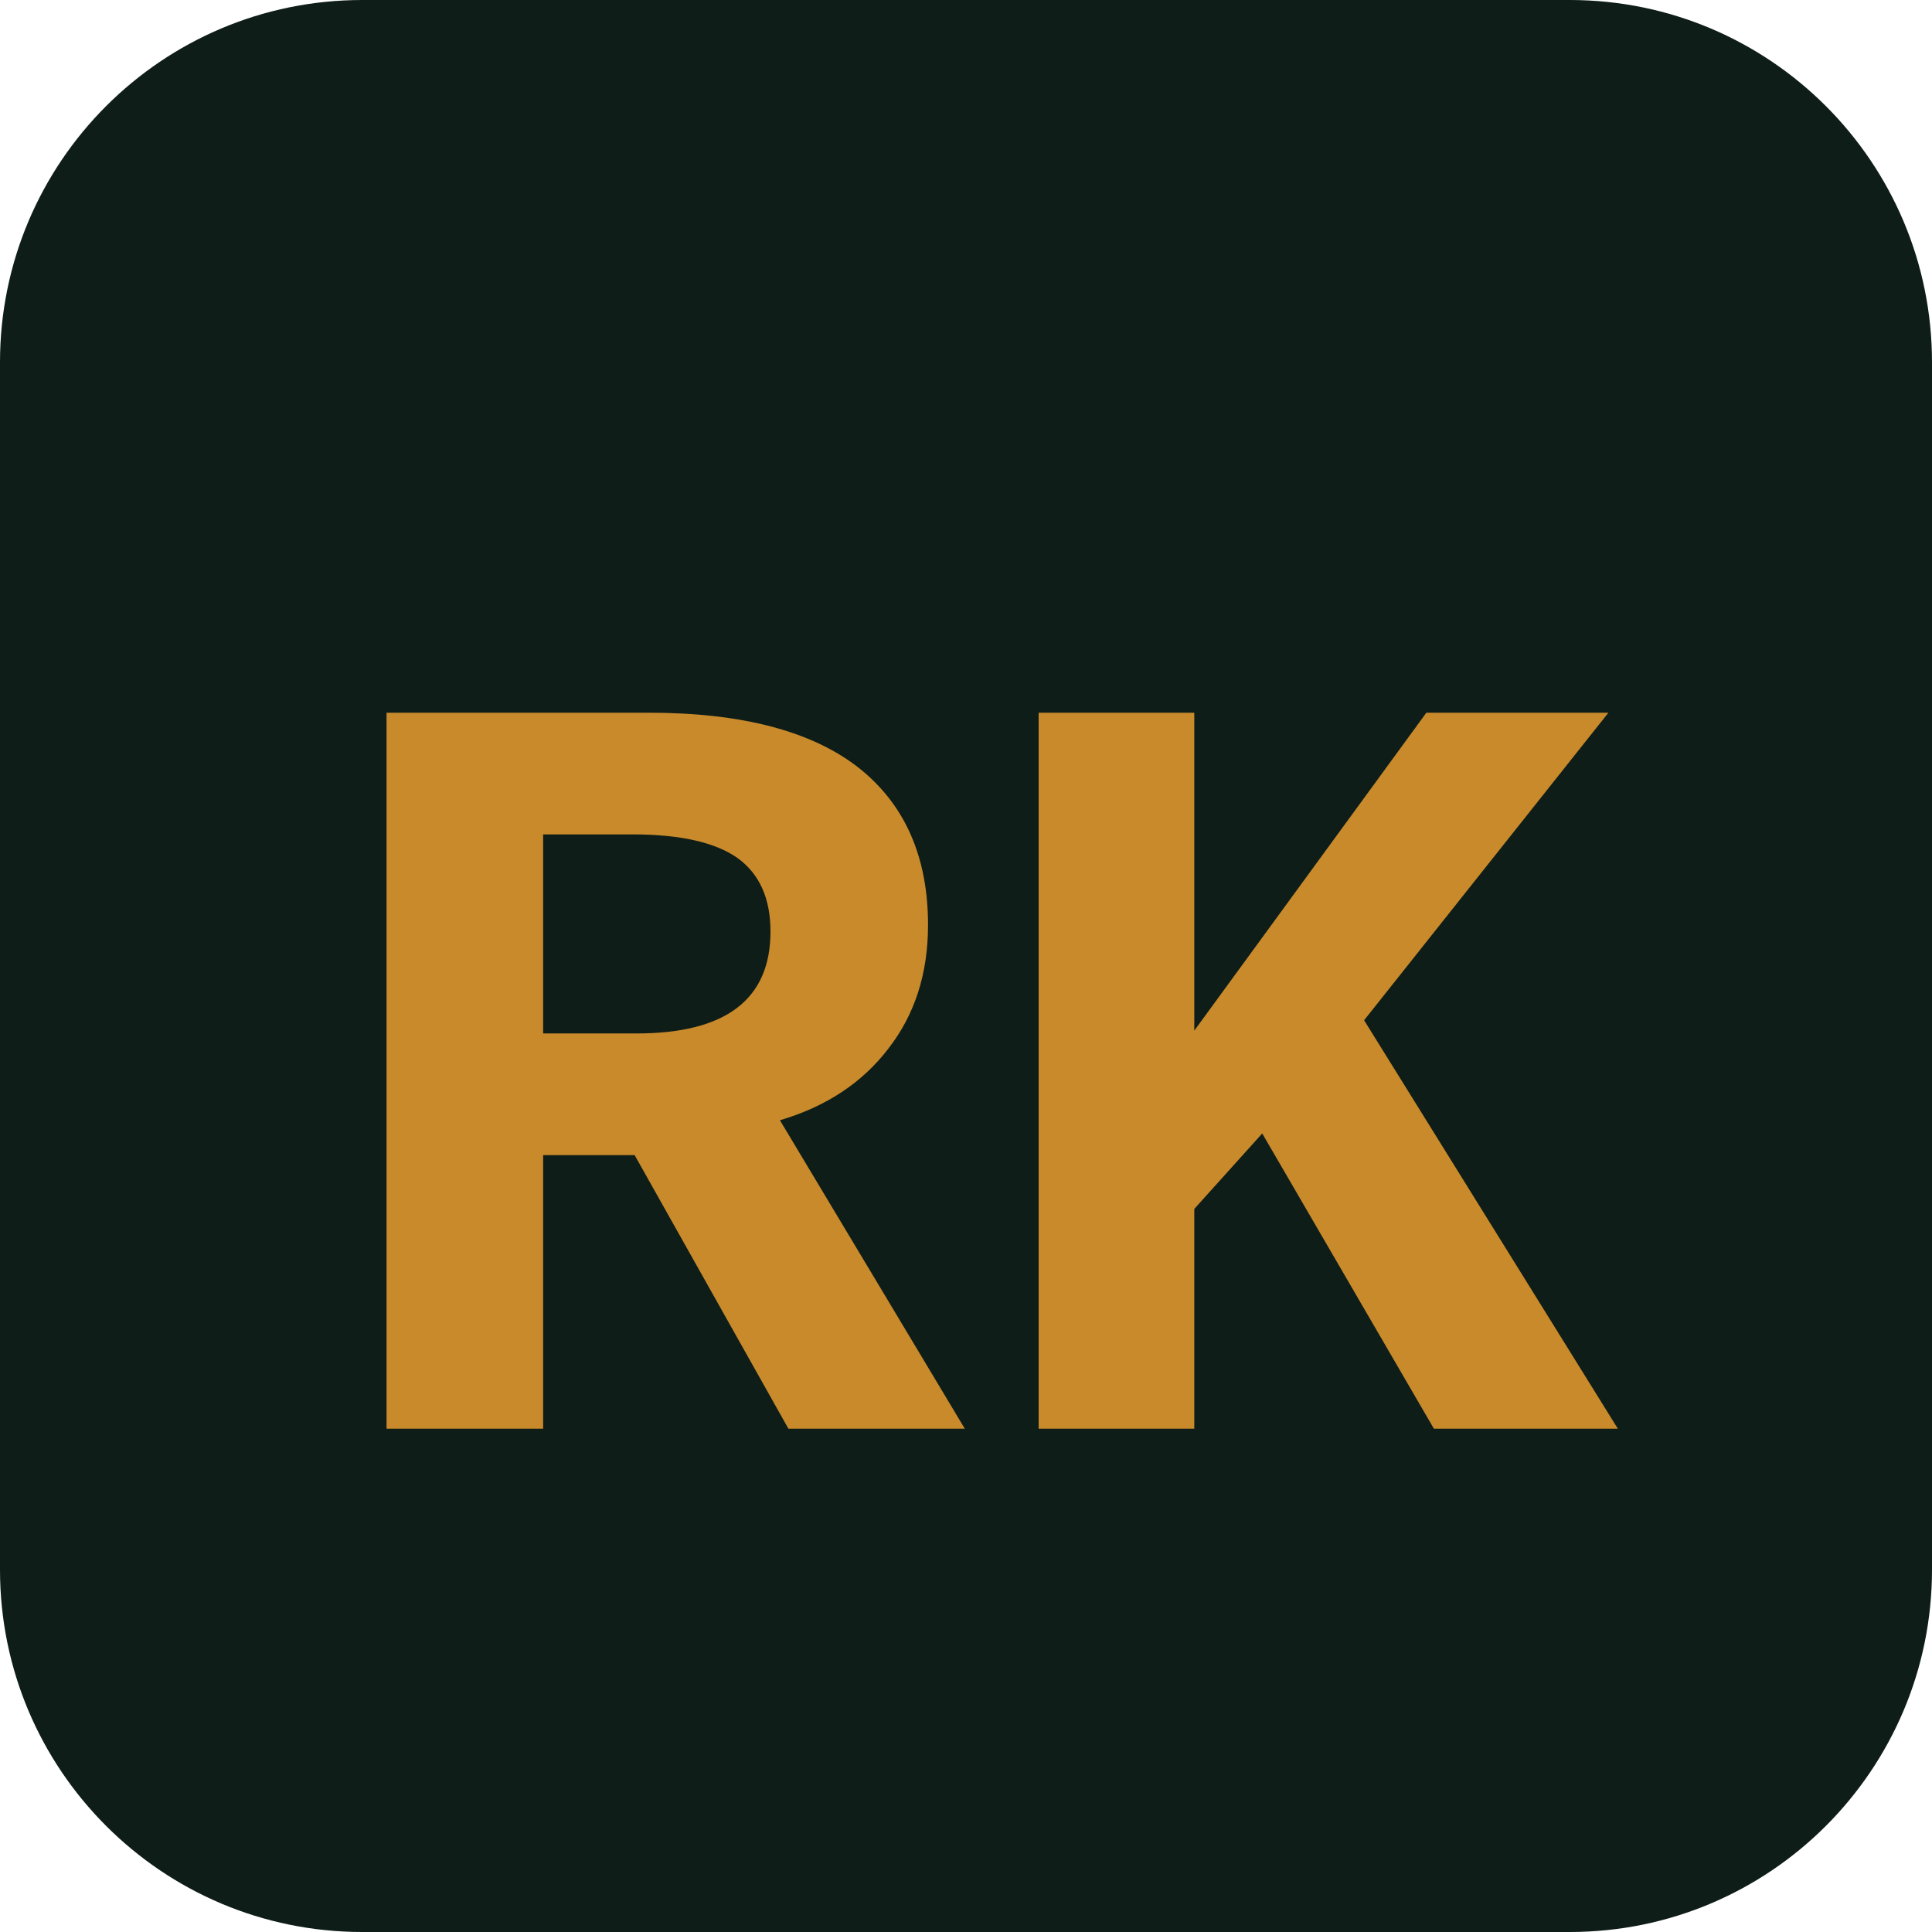
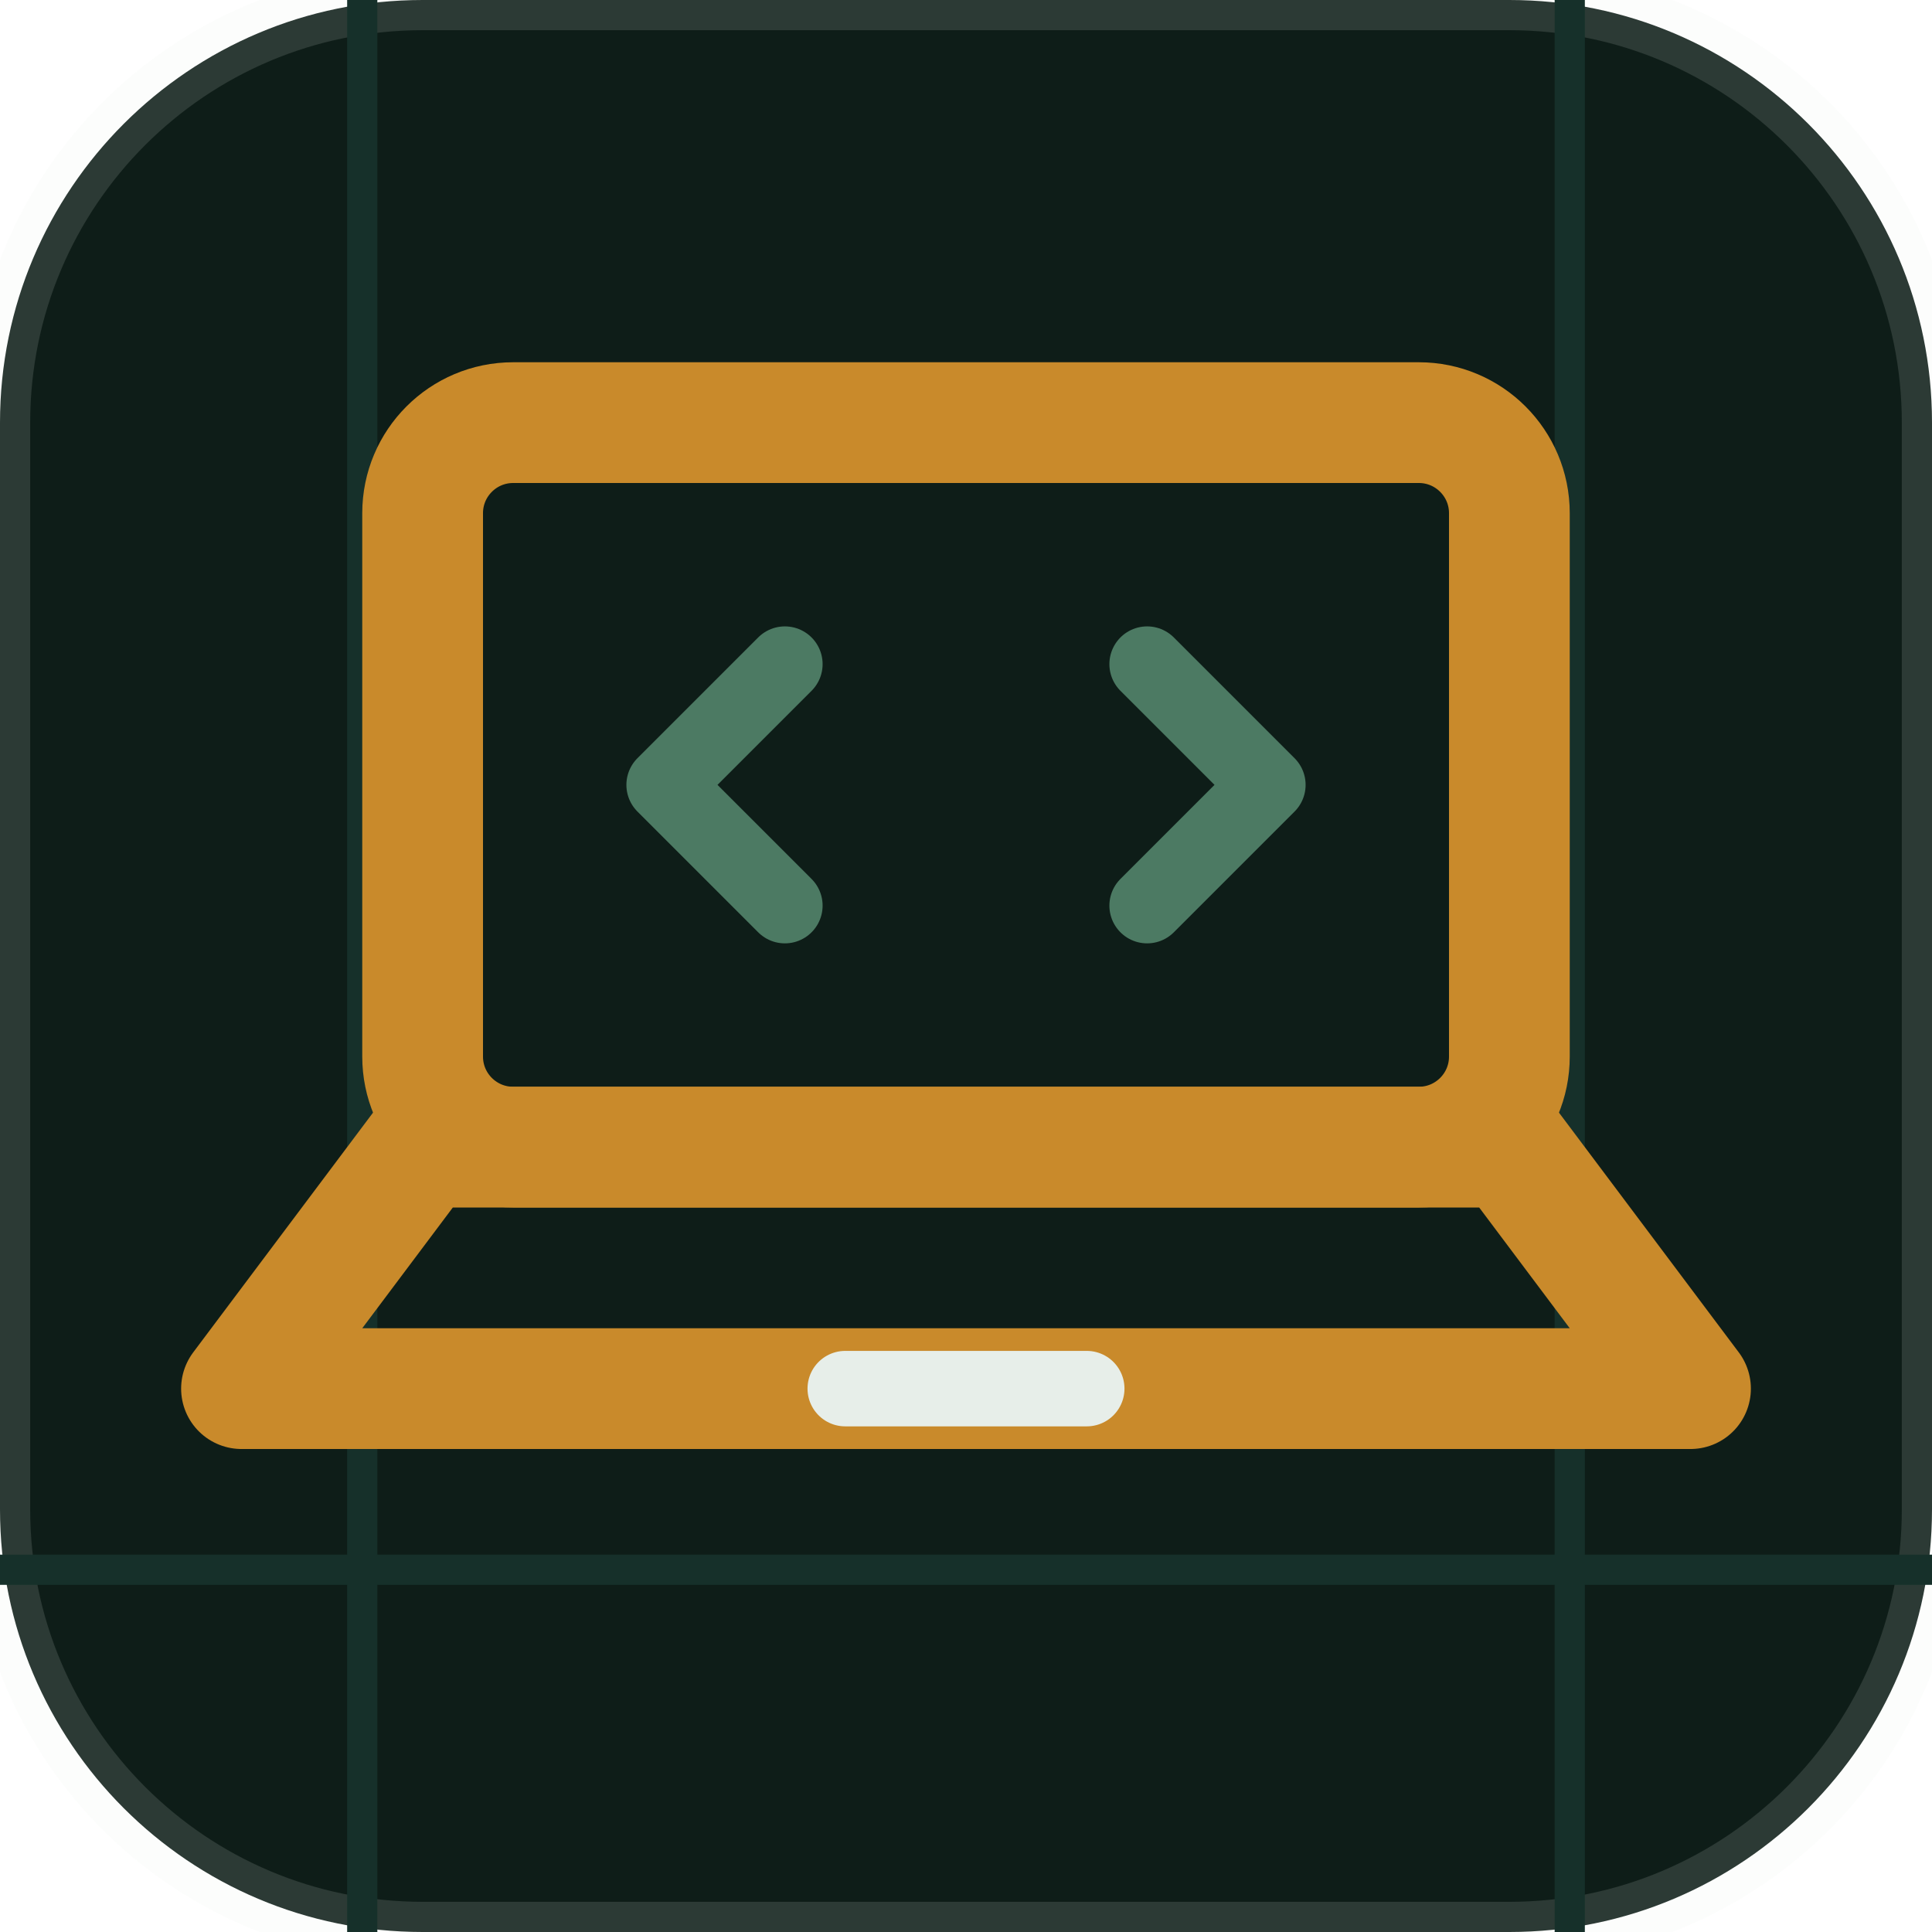
- <svg xmlns="http://www.w3.org/2000/svg" viewBox="0 0 32 32" width="32" height="32">
-   <rect width="32" height="32" rx="6" fill="#0E1D18" />
-   <text x="50%" y="58%" font-family="JetBrains Mono, Courier New, monospace" font-size="18" font-weight="bold" fill="#C98A2B" text-anchor="middle" dominant-baseline="middle">RK</text>
+ <svg xmlns="http://www.w3.org/2000/svg" viewBox="0 0 32 32" width="100%" height="100%">
+   <rect width="32" height="32" rx="7" fill="#0E1D18" stroke="rgba(231, 238, 233, 0.14)" stroke-width="1" />
+   <g stroke="#16302A" stroke-width="0.5">
+     <line x1="6" y1="0" x2="6" y2="32" />
+     <line x1="26" y1="0" x2="26" y2="32" />
+     <line x1="0" y1="26" x2="32" y2="26" />
+   </g>
+   <g fill="none" stroke="#C98A2B" stroke-linecap="round" stroke-linejoin="round">
+     <rect x="7" y="7" width="18" height="12" rx="1.5" stroke-width="2" />
+     <line x1="7" y1="19" x2="25" y2="19" stroke-width="1.25" opacity="0.4" />
+     <polygon points="4,23 7,19 25,19 28,23" stroke-width="2" />
+     <line x1="14" y1="23" x2="18" y2="23" stroke="#E7EEE9" stroke-width="1.25" />
+   </g>
+   <g fill="none" stroke="#4C7A63" stroke-width="1.25" stroke-linecap="round" stroke-linejoin="round">
+     <path d="M 13,11 L 11,13 L 13,15" />
+     <path d="M 19,11 L 21,13 L 19,15" />
+   </g>
</svg>
